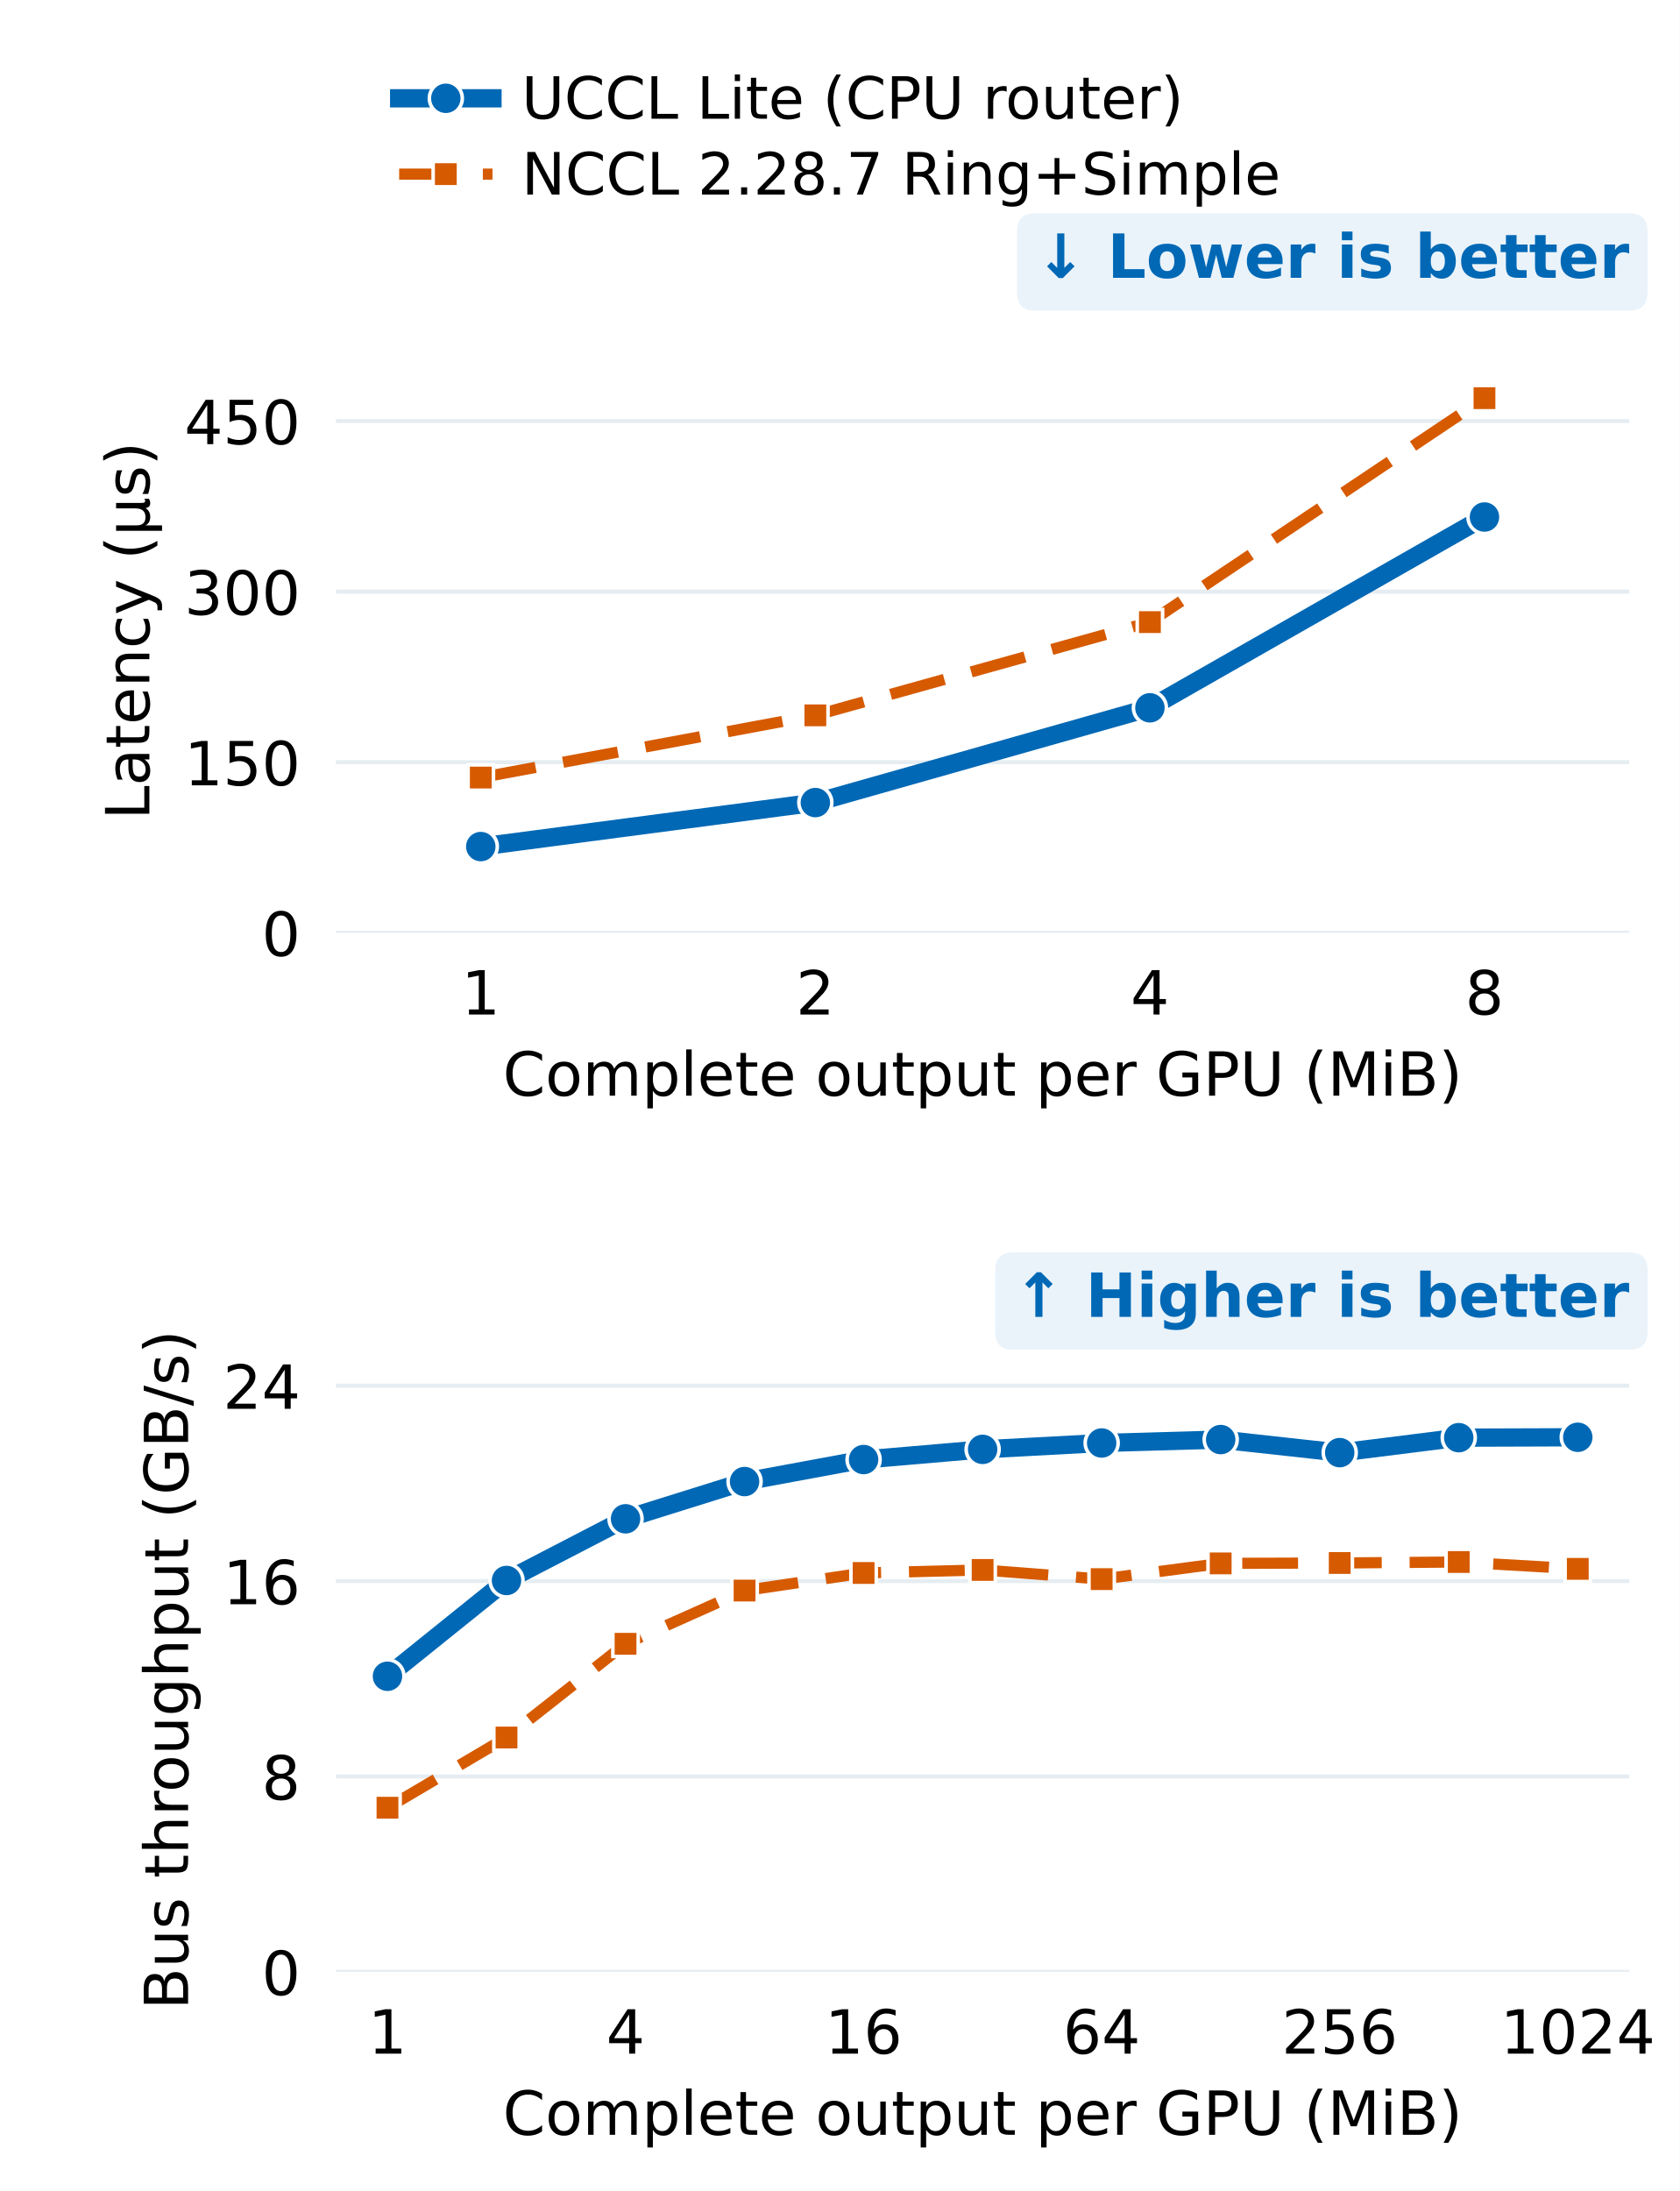
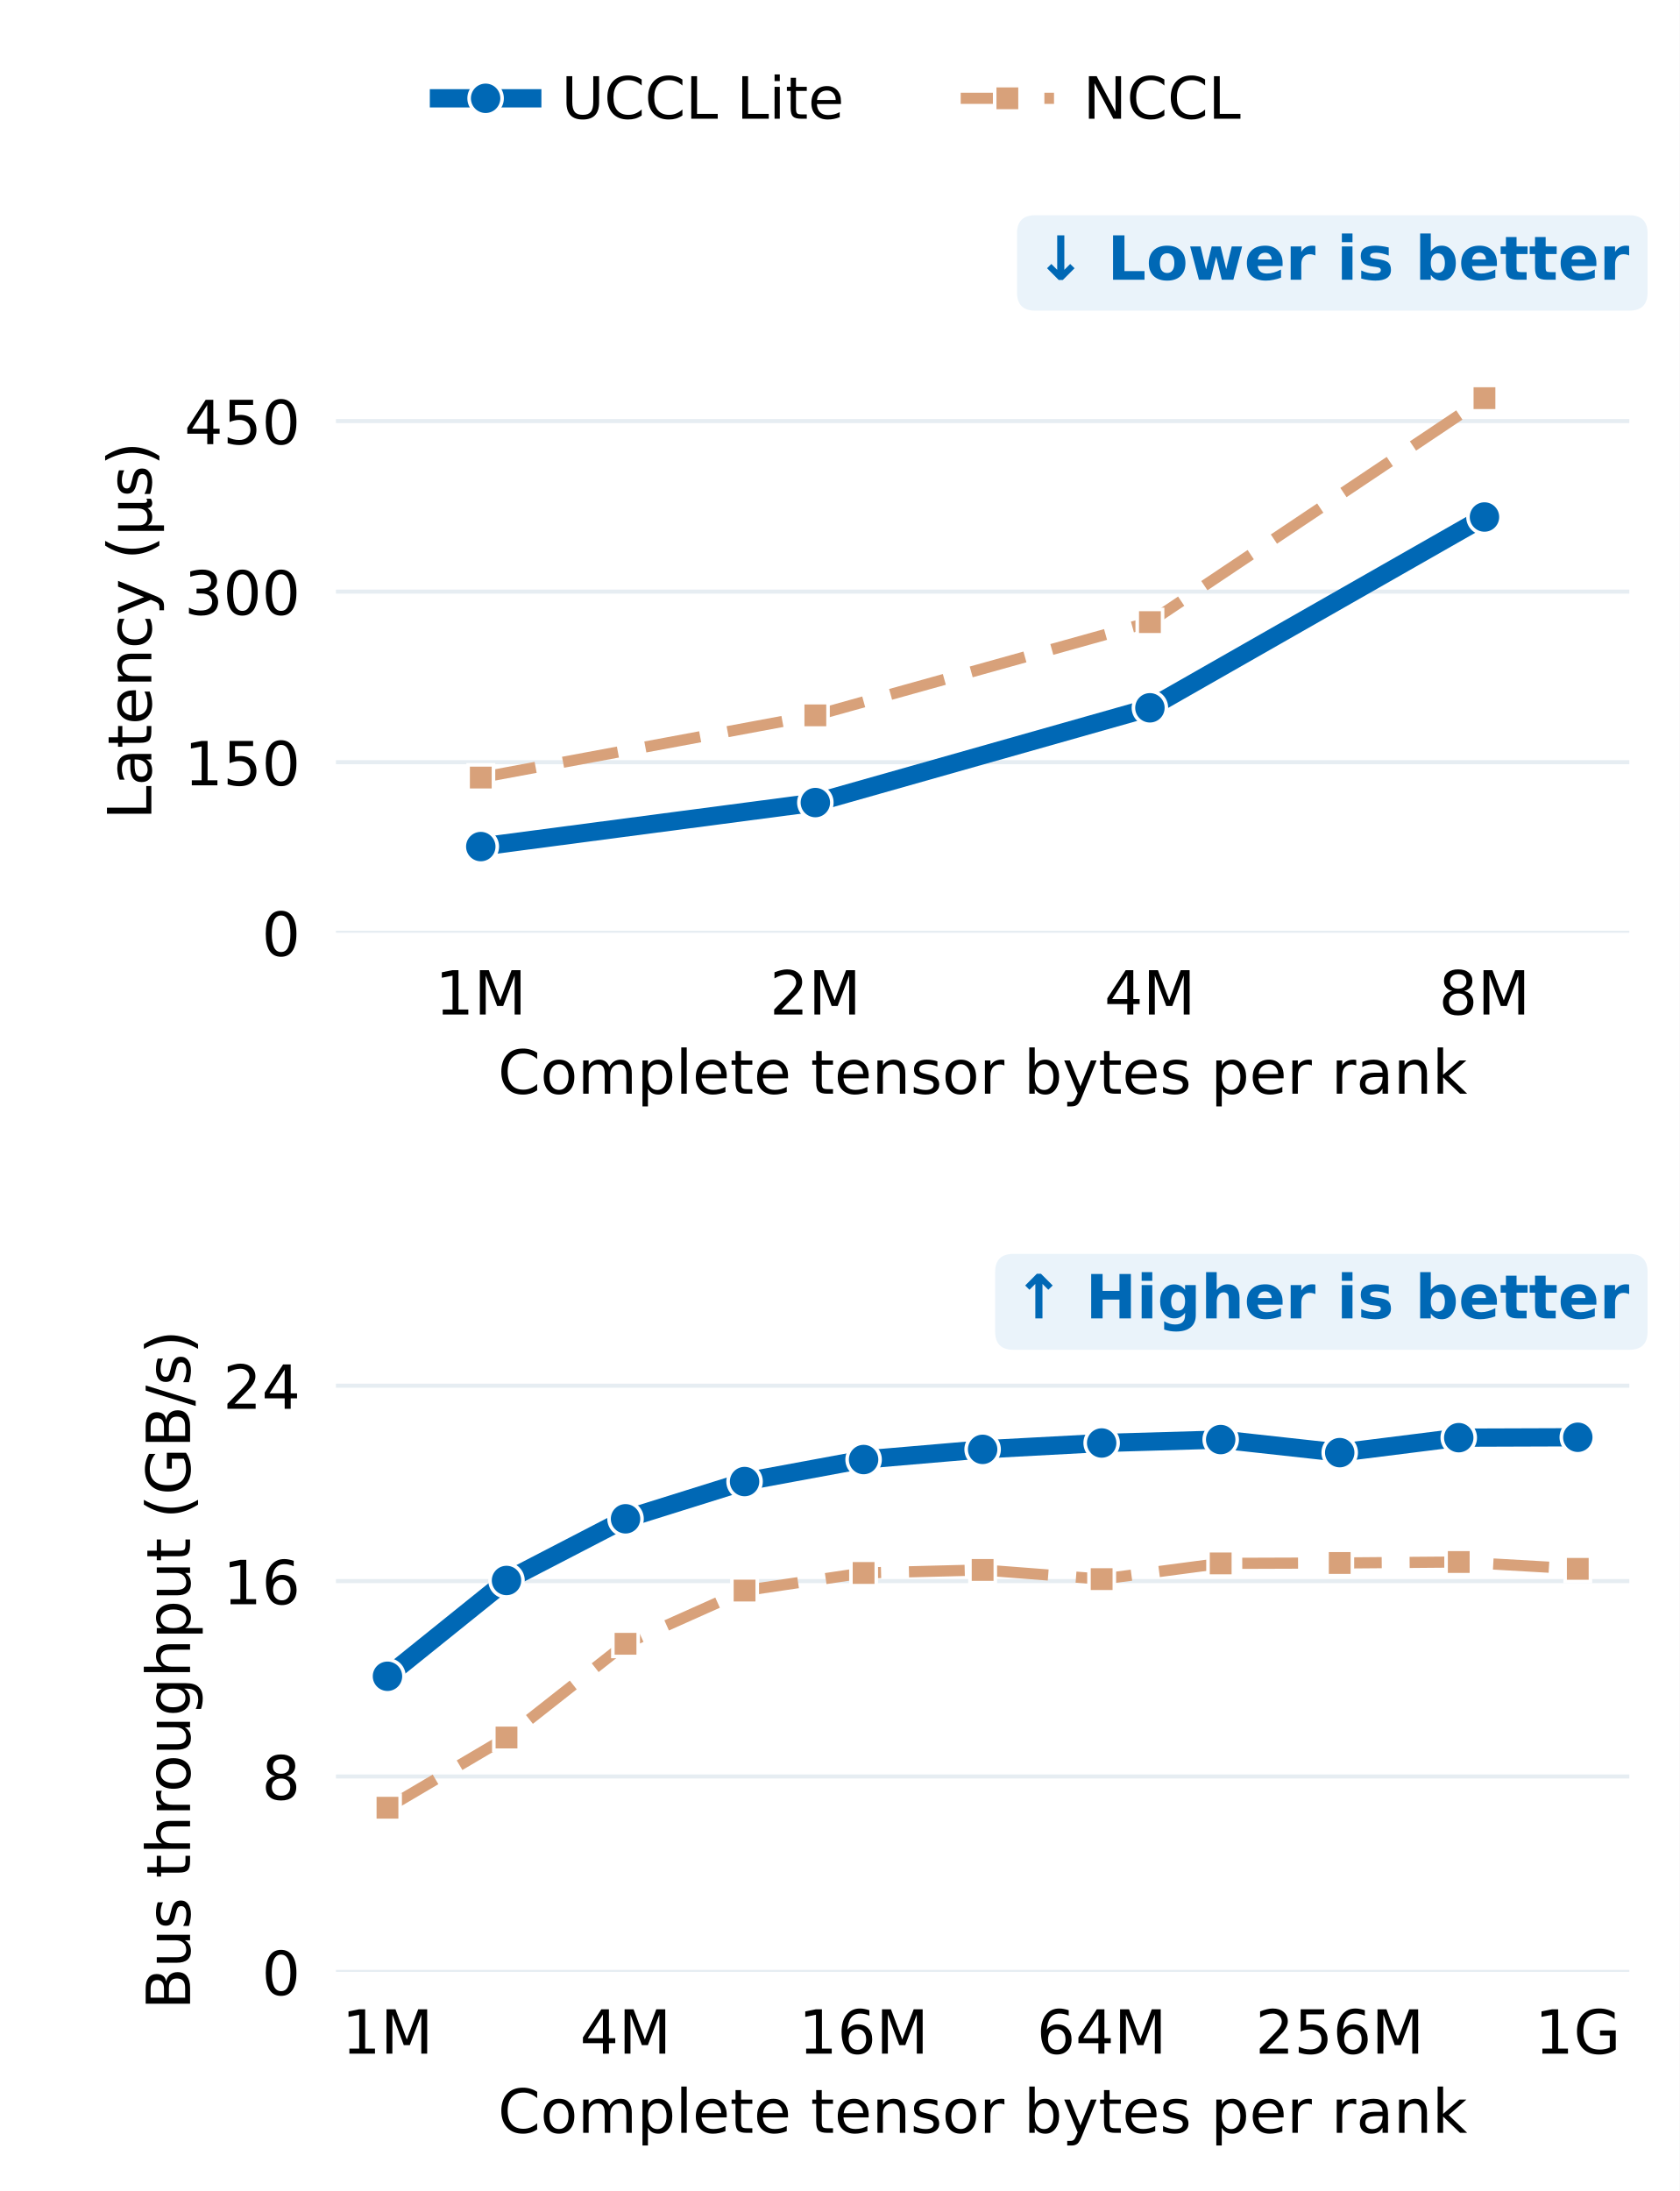
<svg xmlns="http://www.w3.org/2000/svg" xmlns:xlink="http://www.w3.org/1999/xlink" width="331.2pt" height="432pt" viewBox="0 0 331.2 432" version="1.1">
  <defs>
    <style type="text/css">*{stroke-linejoin: round; stroke-linecap: butt}</style>
  </defs>
  <g id="figure_1">
    <g id="patch_1">
      <path d="M 0 432 L 331.2 432 L 331.2 0 L 0 0 z " style="fill: #ffffff" />
    </g>
    <g id="axes_1">
      <g id="patch_2">
        <path d="M 66.24 183.918 L 321.264 183.918 L 321.264 64.8 L 66.24 64.8 z " style="fill: #ffffff" />
      </g>
      <g id="matplotlib.axis_1">
        <g id="xtick_1">
          <g id="line2d_1" />
          <g id="text_1">
-             <text style="font-size: 12px; font-family: 'DejaVu Sans'; text-anchor: middle" x="94.801" y="200.035" transform="rotate(-0 94.80114 200.0348)">1</text>
+             <text style="font-size: 12px; font-family: 'DejaVu Sans'; text-anchor: middle" x="94.801" y="200.036" transform="rotate(-0 94.80114 200.0358)">1M</text>
          </g>
        </g>
        <g id="xtick_2">
          <g id="line2d_2" />
          <g id="text_2">
-             <text style="font-size: 12px; font-family: 'DejaVu Sans'; text-anchor: middle" x="160.768" y="200.035" transform="rotate(-0 160.7684 200.0348)">2</text>
+             <text style="font-size: 12px; font-family: 'DejaVu Sans'; text-anchor: middle" x="160.768" y="200.036" transform="rotate(-0 160.7684 200.0358)">2M</text>
          </g>
        </g>
        <g id="xtick_3">
          <g id="line2d_3" />
          <g id="text_3">
-             <text style="font-size: 12px; font-family: 'DejaVu Sans'; text-anchor: middle" x="226.736" y="200.035" transform="rotate(-0 226.7356 200.0348)">4</text>
+             <text style="font-size: 12px; font-family: 'DejaVu Sans'; text-anchor: middle" x="226.736" y="200.036" transform="rotate(-0 226.7356 200.0358)">4M</text>
          </g>
        </g>
        <g id="xtick_4">
          <g id="line2d_4" />
          <g id="text_4">
-             <text style="font-size: 12px; font-family: 'DejaVu Sans'; text-anchor: middle" x="292.703" y="200.035" transform="rotate(-0 292.7029 200.0348)">8</text>
+             <text style="font-size: 12px; font-family: 'DejaVu Sans'; text-anchor: middle" x="292.703" y="200.036" transform="rotate(-0 292.7029 200.0358)">8M</text>
          </g>
        </g>
        <g id="text_5">
-           <text style="font-size: 12px; font-family: 'DejaVu Sans'; text-anchor: middle" x="193.752" y="216.036" transform="rotate(-0 193.752 216.0358)">Complete output per GPU (MiB)</text>
+           <text style="font-size: 12px; font-family: 'DejaVu Sans'; text-anchor: middle" x="193.752" y="215.65" transform="rotate(-0 193.752 215.6495)">Complete tensor bytes per rank</text>
        </g>
      </g>
      <g id="matplotlib.axis_2">
        <g id="ytick_1">
          <g id="line2d_5">
            <path d="M 66.24 183.918 L 321.264 183.918 " clip-path="url(#pe56e9102f9)" style="fill: none; stroke: #e6edf2; stroke-width: 0.8; stroke-linecap: square" />
          </g>
          <g id="line2d_6" />
          <g id="text_6">
-             <text style="font-size: 12px; font-family: 'DejaVu Sans'; text-anchor: end" x="59.24" y="188.476" transform="rotate(-0 59.24 188.4762)">0</text>
+             <text style="font-size: 12px; font-family: 'DejaVu Sans'; text-anchor: end" x="59.24" y="188.477" transform="rotate(-0 59.24 188.4767)">0</text>
          </g>
        </g>
        <g id="ytick_2">
          <g id="line2d_7">
            <path d="M 66.24 150.286 L 321.264 150.286 " clip-path="url(#pe56e9102f9)" style="fill: none; stroke: #e6edf2; stroke-width: 0.8; stroke-linecap: square" />
          </g>
          <g id="line2d_8" />
          <g id="text_7">
-             <text style="font-size: 12px; font-family: 'DejaVu Sans'; text-anchor: end" x="59.24" y="154.844" transform="rotate(-0 59.24 154.8444)">150</text>
+             <text style="font-size: 12px; font-family: 'DejaVu Sans'; text-anchor: end" x="59.24" y="154.845" transform="rotate(-0 59.24 154.8449)">150</text>
          </g>
        </g>
        <g id="ytick_3">
          <g id="line2d_9">
            <path d="M 66.24 116.654 L 321.264 116.654 " clip-path="url(#pe56e9102f9)" style="fill: none; stroke: #e6edf2; stroke-width: 0.8; stroke-linecap: square" />
          </g>
          <g id="line2d_10" />
          <g id="text_8">
-             <text style="font-size: 12px; font-family: 'DejaVu Sans'; text-anchor: end" x="59.24" y="121.213" transform="rotate(-0 59.24 121.2126)">300</text>
+             <text style="font-size: 12px; font-family: 'DejaVu Sans'; text-anchor: end" x="59.24" y="121.213" transform="rotate(-0 59.24 121.213)">300</text>
          </g>
        </g>
        <g id="ytick_4">
          <g id="line2d_11">
            <path d="M 66.24 83.022 L 321.264 83.022 " clip-path="url(#pe56e9102f9)" style="fill: none; stroke: #e6edf2; stroke-width: 0.8; stroke-linecap: square" />
          </g>
          <g id="line2d_12" />
          <g id="text_9">
-             <text style="font-size: 12px; font-family: 'DejaVu Sans'; text-anchor: end" x="59.24" y="87.581" transform="rotate(-0 59.24 87.58072)">450</text>
+             <text style="font-size: 12px; font-family: 'DejaVu Sans'; text-anchor: end" x="59.24" y="87.581" transform="rotate(-0 59.24 87.58119)">450</text>
          </g>
        </g>
        <g id="text_10">
-           <text style="font-size: 12px; font-family: 'DejaVu Sans'; text-anchor: middle" x="29.452" y="124.359" transform="rotate(-90 29.45219 124.3588)">Latency (µs)</text>
+           <text style="font-size: 12px; font-family: 'DejaVu Sans'; text-anchor: middle" x="29.839" y="124.359" transform="rotate(-90 29.83938 124.3588)">Latency (µs)</text>
        </g>
      </g>
      <g id="line2d_13">
        <path d="M 94.801 166.921 L 160.768 158.244 L 226.736 139.559 L 292.703 101.939 " clip-path="url(#pe56e9102f9)" style="fill: none; stroke: #0068b5; stroke-width: 3.6; stroke-linecap: square" />
        <defs>
          <path id="me5beb2e30b" d="M 0 3.25 C 0.862 3.25 1.689 2.908 2.298 2.298 C 2.908 1.689 3.25 0.862 3.25 0 C 3.25 -0.862 2.908 -1.689 2.298 -2.298 C 1.689 -2.908 0.862 -3.25 0 -3.25 C -0.862 -3.25 -1.689 -2.908 -2.298 -2.298 C -2.908 -1.689 -3.25 -0.862 -3.25 0 C -3.25 0.862 -2.908 1.689 -2.298 2.298 C -1.689 2.908 -0.862 3.25 0 3.25 z " style="stroke: #ffffff; stroke-width: 0.7" />
        </defs>
        <g clip-path="url(#pe56e9102f9)">
          <use xlink:href="#me5beb2e30b" x="94.801" y="166.921" style="fill: #0068b5; stroke: #ffffff; stroke-width: 0.7" />
          <use xlink:href="#me5beb2e30b" x="160.768" y="158.244" style="fill: #0068b5; stroke: #ffffff; stroke-width: 0.7" />
          <use xlink:href="#me5beb2e30b" x="226.736" y="139.559" style="fill: #0068b5; stroke: #ffffff; stroke-width: 0.7" />
          <use xlink:href="#me5beb2e30b" x="292.703" y="101.939" style="fill: #0068b5; stroke: #ffffff; stroke-width: 0.7" />
        </g>
      </g>
      <g id="line2d_14">
-         <path d="M 94.801 153.311 L 160.768 141.044 L 226.736 122.663 L 292.703 78.504 " clip-path="url(#pe56e9102f9)" style="fill: none; stroke-dasharray: 11,5.5; stroke-dashoffset: 0; stroke: #d65a00; stroke-width: 2.2" />
+         <path d="M 94.801 153.311 L 160.768 141.044 L 226.736 122.663 L 292.703 78.504 " clip-path="url(#pe56e9102f9)" style="fill: none; stroke-dasharray: 11,5.5; stroke-dashoffset: 0; stroke: #d8a17a; stroke-width: 2.2" />
        <defs>
-           <path id="m0c69089fe4" d="M -2.5 2.5 L 2.5 2.5 L 2.5 -2.5 L -2.5 -2.5 z " style="stroke: #ffffff; stroke-width: 0.7; stroke-linejoin: miter" />
+           <path id="m4c7a17d4e1" d="M -2.5 2.5 L 2.5 2.5 L 2.5 -2.5 L -2.5 -2.5 z " style="stroke: #ffffff; stroke-width: 0.7; stroke-linejoin: miter" />
        </defs>
        <g clip-path="url(#pe56e9102f9)">
-           <use xlink:href="#m0c69089fe4" x="94.801" y="153.311" style="fill: #d65a00; stroke: #ffffff; stroke-width: 0.7; stroke-linejoin: miter" />
-           <use xlink:href="#m0c69089fe4" x="160.768" y="141.044" style="fill: #d65a00; stroke: #ffffff; stroke-width: 0.7; stroke-linejoin: miter" />
-           <use xlink:href="#m0c69089fe4" x="226.736" y="122.663" style="fill: #d65a00; stroke: #ffffff; stroke-width: 0.7; stroke-linejoin: miter" />
-           <use xlink:href="#m0c69089fe4" x="292.703" y="78.504" style="fill: #d65a00; stroke: #ffffff; stroke-width: 0.7; stroke-linejoin: miter" />
+           <use xlink:href="#m4c7a17d4e1" x="94.801" y="153.311" style="fill: #d8a17a; stroke: #ffffff; stroke-width: 0.7; stroke-linejoin: miter" />
+           <use xlink:href="#m4c7a17d4e1" x="160.768" y="141.044" style="fill: #d8a17a; stroke: #ffffff; stroke-width: 0.7; stroke-linejoin: miter" />
+           <use xlink:href="#m4c7a17d4e1" x="226.736" y="122.663" style="fill: #d8a17a; stroke: #ffffff; stroke-width: 0.7; stroke-linejoin: miter" />
+           <use xlink:href="#m4c7a17d4e1" x="292.703" y="78.504" style="fill: #d8a17a; stroke: #ffffff; stroke-width: 0.7; stroke-linejoin: miter" />
        </g>
      </g>
      <g id="text_11">
        <g id="patch_3">
-           <path d="M 204.129 61.253 L 321.264 61.253 Q 324.864 61.253 324.864 57.653 L 324.864 45.652 Q 324.864 42.052 321.264 42.052 L 204.129 42.052 Q 200.529 42.052 200.529 45.652 L 200.529 57.653 Q 200.529 61.253 204.129 61.253 z " style="fill: #eaf3fa" />
-         </g>
-         <text style="font-weight: 700; font-size: 12px; font-family: 'DejaVu Sans'; text-anchor: end; fill: #0068b5" x="321.264" y="54.77" transform="rotate(-0 321.264 54.77013)">↓ Lower is better</text>
+           <path d="M 204.129 61.253 L 321.264 61.253 Q 324.864 61.253 324.864 57.653 L 324.864 46.039 Q 324.864 42.439 321.264 42.439 L 204.129 42.439 Q 200.529 42.439 200.529 46.039 L 200.529 57.653 Q 200.529 61.253 204.129 61.253 z " style="fill: #eaf3fa" />
+         </g>
+         <text style="font-weight: 700; font-size: 12px; font-family: 'DejaVu Sans'; text-anchor: end; fill: #0068b5" x="321.264" y="55.157" transform="rotate(-0 321.264 55.15732)">↓ Lower is better</text>
      </g>
    </g>
    <g id="axes_2">
      <g id="patch_4">
        <path d="M 66.24 388.8 L 321.264 388.8 L 321.264 269.682 L 66.24 269.682 z " style="fill: #ffffff" />
      </g>
      <g id="matplotlib.axis_3">
        <g id="xtick_5">
          <g id="line2d_15" />
          <g id="text_12">
-             <text style="font-size: 12px; font-family: 'DejaVu Sans'; text-anchor: middle" x="76.402" y="404.917" transform="rotate(-0 76.40159 404.9172)">1</text>
+             <text style="font-size: 12px; font-family: 'DejaVu Sans'; text-anchor: middle" x="76.402" y="404.918" transform="rotate(-0 76.40159 404.9181)">1M</text>
          </g>
        </g>
        <g id="xtick_6">
          <g id="line2d_16" />
          <g id="text_13">
-             <text style="font-size: 12px; font-family: 'DejaVu Sans'; text-anchor: middle" x="123.342" y="404.917" transform="rotate(-0 123.3418 404.9172)">4</text>
+             <text style="font-size: 12px; font-family: 'DejaVu Sans'; text-anchor: middle" x="123.342" y="404.918" transform="rotate(-0 123.3418 404.9181)">4M</text>
          </g>
        </g>
        <g id="xtick_7">
          <g id="line2d_17" />
          <g id="text_14">
-             <text style="font-size: 12px; font-family: 'DejaVu Sans'; text-anchor: middle" x="170.282" y="404.917" transform="rotate(-0 170.2819 404.9172)">16</text>
+             <text style="font-size: 12px; font-family: 'DejaVu Sans'; text-anchor: middle" x="170.282" y="404.918" transform="rotate(-0 170.2819 404.9181)">16M</text>
          </g>
        </g>
        <g id="xtick_8">
          <g id="line2d_18" />
          <g id="text_15">
-             <text style="font-size: 12px; font-family: 'DejaVu Sans'; text-anchor: middle" x="217.222" y="404.917" transform="rotate(-0 217.2221 404.9172)">64</text>
+             <text style="font-size: 12px; font-family: 'DejaVu Sans'; text-anchor: middle" x="217.222" y="404.918" transform="rotate(-0 217.2221 404.9181)">64M</text>
          </g>
        </g>
        <g id="xtick_9">
          <g id="line2d_19" />
          <g id="text_16">
-             <text style="font-size: 12px; font-family: 'DejaVu Sans'; text-anchor: middle" x="264.162" y="404.917" transform="rotate(-0 264.1622 404.9172)">256</text>
+             <text style="font-size: 12px; font-family: 'DejaVu Sans'; text-anchor: middle" x="264.162" y="404.918" transform="rotate(-0 264.1622 404.9181)">256M</text>
          </g>
        </g>
        <g id="xtick_10">
          <g id="line2d_20" />
          <g id="text_17">
-             <text style="font-size: 12px; font-family: 'DejaVu Sans'; text-anchor: middle" x="311.102" y="404.917" transform="rotate(-0 311.1024 404.9172)">1024</text>
+             <text style="font-size: 12px; font-family: 'DejaVu Sans'; text-anchor: middle" x="311.102" y="404.918" transform="rotate(-0 311.1024 404.9181)">1G</text>
          </g>
        </g>
        <g id="text_18">
-           <text style="font-size: 12px; font-family: 'DejaVu Sans'; text-anchor: middle" x="193.752" y="420.918" transform="rotate(-0 193.752 420.9181)">Complete output per GPU (MiB)</text>
+           <text style="font-size: 12px; font-family: 'DejaVu Sans'; text-anchor: middle" x="193.752" y="420.532" transform="rotate(-0 193.752 420.5319)">Complete tensor bytes per rank</text>
        </g>
      </g>
      <g id="matplotlib.axis_4">
        <g id="ytick_5">
          <g id="line2d_21">
            <path d="M 66.24 388.8 L 321.264 388.8 " clip-path="url(#pb1c3a5a0ed)" style="fill: none; stroke: #e6edf2; stroke-width: 0.8; stroke-linecap: square" />
          </g>
          <g id="line2d_22" />
          <g id="text_19">
-             <text style="font-size: 12px; font-family: 'DejaVu Sans'; text-anchor: end" x="59.24" y="393.359" transform="rotate(-0 59.24 393.3586)">0</text>
+             <text style="font-size: 12px; font-family: 'DejaVu Sans'; text-anchor: end" x="59.24" y="393.359" transform="rotate(-0 59.24 393.3591)">0</text>
          </g>
        </g>
        <g id="ytick_6">
          <g id="line2d_23">
            <path d="M 66.24 350.272 L 321.264 350.272 " clip-path="url(#pb1c3a5a0ed)" style="fill: none; stroke: #e6edf2; stroke-width: 0.8; stroke-linecap: square" />
          </g>
          <g id="line2d_24" />
          <g id="text_20">
-             <text style="font-size: 12px; font-family: 'DejaVu Sans'; text-anchor: end" x="59.24" y="354.831" transform="rotate(-0 59.24 354.8308)">8</text>
+             <text style="font-size: 12px; font-family: 'DejaVu Sans'; text-anchor: end" x="59.24" y="354.831" transform="rotate(-0 59.24 354.8313)">8</text>
          </g>
        </g>
        <g id="ytick_7">
          <g id="line2d_25">
            <path d="M 66.24 311.744 L 321.264 311.744 " clip-path="url(#pb1c3a5a0ed)" style="fill: none; stroke: #e6edf2; stroke-width: 0.8; stroke-linecap: square" />
          </g>
          <g id="line2d_26" />
          <g id="text_21">
-             <text style="font-size: 12px; font-family: 'DejaVu Sans'; text-anchor: end" x="59.24" y="316.303" transform="rotate(-0 59.24 316.303)">16</text>
+             <text style="font-size: 12px; font-family: 'DejaVu Sans'; text-anchor: end" x="59.24" y="316.304" transform="rotate(-0 59.24 316.3035)">16</text>
          </g>
        </g>
        <g id="ytick_8">
          <g id="line2d_27">
            <path d="M 66.24 273.217 L 321.264 273.217 " clip-path="url(#pb1c3a5a0ed)" style="fill: none; stroke: #e6edf2; stroke-width: 0.8; stroke-linecap: square" />
          </g>
          <g id="line2d_28" />
          <g id="text_22">
-             <text style="font-size: 12px; font-family: 'DejaVu Sans'; text-anchor: end" x="59.24" y="277.775" transform="rotate(-0 59.24 277.7753)">24</text>
+             <text style="font-size: 12px; font-family: 'DejaVu Sans'; text-anchor: end" x="59.24" y="277.776" transform="rotate(-0 59.24 277.7757)">24</text>
          </g>
        </g>
        <g id="text_23">
-           <text style="font-size: 12px; font-family: 'DejaVu Sans'; text-anchor: middle" x="37.087" y="329.241" transform="rotate(-90 37.08719 329.2412)">Bus throughput (GB/s)</text>
+           <text style="font-size: 12px; font-family: 'DejaVu Sans'; text-anchor: middle" x="37.474" y="329.241" transform="rotate(-90 37.47438 329.2412)">Bus throughput (GB/s)</text>
        </g>
      </g>
      <g id="line2d_29">
        <path d="M 76.402 330.511 L 99.872 311.623 L 123.342 299.463 L 146.812 292.119 L 170.282 287.779 L 193.752 285.772 L 217.222 284.516 L 240.692 283.839 L 264.162 286.416 L 287.632 283.466 L 311.102 283.386 " clip-path="url(#pb1c3a5a0ed)" style="fill: none; stroke: #0068b5; stroke-width: 3.6; stroke-linecap: square" />
        <g clip-path="url(#pb1c3a5a0ed)">
          <use xlink:href="#me5beb2e30b" x="76.402" y="330.511" style="fill: #0068b5; stroke: #ffffff; stroke-width: 0.7" />
          <use xlink:href="#me5beb2e30b" x="99.872" y="311.623" style="fill: #0068b5; stroke: #ffffff; stroke-width: 0.7" />
          <use xlink:href="#me5beb2e30b" x="123.342" y="299.463" style="fill: #0068b5; stroke: #ffffff; stroke-width: 0.7" />
          <use xlink:href="#me5beb2e30b" x="146.812" y="292.119" style="fill: #0068b5; stroke: #ffffff; stroke-width: 0.7" />
          <use xlink:href="#me5beb2e30b" x="170.282" y="287.779" style="fill: #0068b5; stroke: #ffffff; stroke-width: 0.7" />
          <use xlink:href="#me5beb2e30b" x="193.752" y="285.772" style="fill: #0068b5; stroke: #ffffff; stroke-width: 0.7" />
          <use xlink:href="#me5beb2e30b" x="217.222" y="284.516" style="fill: #0068b5; stroke: #ffffff; stroke-width: 0.7" />
          <use xlink:href="#me5beb2e30b" x="240.692" y="283.839" style="fill: #0068b5; stroke: #ffffff; stroke-width: 0.7" />
          <use xlink:href="#me5beb2e30b" x="264.162" y="286.416" style="fill: #0068b5; stroke: #ffffff; stroke-width: 0.7" />
          <use xlink:href="#me5beb2e30b" x="287.632" y="283.466" style="fill: #0068b5; stroke: #ffffff; stroke-width: 0.7" />
          <use xlink:href="#me5beb2e30b" x="311.102" y="283.386" style="fill: #0068b5; stroke: #ffffff; stroke-width: 0.7" />
        </g>
      </g>
      <g id="line2d_30">
-         <path d="M 76.402 356.43 L 99.872 342.585 L 123.342 324.105 L 146.812 313.613 L 170.282 310.143 L 193.752 309.546 L 217.222 311.356 L 240.692 308.255 L 264.162 308.173 L 287.632 307.982 L 311.102 309.332 " clip-path="url(#pb1c3a5a0ed)" style="fill: none; stroke-dasharray: 11,5.5; stroke-dashoffset: 0; stroke: #d65a00; stroke-width: 2.2" />
+         <path d="M 76.402 356.43 L 99.872 342.585 L 123.342 324.105 L 146.812 313.613 L 170.282 310.143 L 193.752 309.546 L 217.222 311.356 L 240.692 308.255 L 264.162 308.173 L 287.632 307.982 L 311.102 309.332 " clip-path="url(#pb1c3a5a0ed)" style="fill: none; stroke-dasharray: 11,5.5; stroke-dashoffset: 0; stroke: #d8a17a; stroke-width: 2.2" />
        <g clip-path="url(#pb1c3a5a0ed)">
-           <use xlink:href="#m0c69089fe4" x="76.402" y="356.43" style="fill: #d65a00; stroke: #ffffff; stroke-width: 0.7; stroke-linejoin: miter" />
-           <use xlink:href="#m0c69089fe4" x="99.872" y="342.585" style="fill: #d65a00; stroke: #ffffff; stroke-width: 0.7; stroke-linejoin: miter" />
-           <use xlink:href="#m0c69089fe4" x="123.342" y="324.105" style="fill: #d65a00; stroke: #ffffff; stroke-width: 0.7; stroke-linejoin: miter" />
-           <use xlink:href="#m0c69089fe4" x="146.812" y="313.613" style="fill: #d65a00; stroke: #ffffff; stroke-width: 0.7; stroke-linejoin: miter" />
-           <use xlink:href="#m0c69089fe4" x="170.282" y="310.143" style="fill: #d65a00; stroke: #ffffff; stroke-width: 0.7; stroke-linejoin: miter" />
-           <use xlink:href="#m0c69089fe4" x="193.752" y="309.546" style="fill: #d65a00; stroke: #ffffff; stroke-width: 0.7; stroke-linejoin: miter" />
-           <use xlink:href="#m0c69089fe4" x="217.222" y="311.356" style="fill: #d65a00; stroke: #ffffff; stroke-width: 0.7; stroke-linejoin: miter" />
-           <use xlink:href="#m0c69089fe4" x="240.692" y="308.255" style="fill: #d65a00; stroke: #ffffff; stroke-width: 0.7; stroke-linejoin: miter" />
-           <use xlink:href="#m0c69089fe4" x="264.162" y="308.173" style="fill: #d65a00; stroke: #ffffff; stroke-width: 0.7; stroke-linejoin: miter" />
-           <use xlink:href="#m0c69089fe4" x="287.632" y="307.982" style="fill: #d65a00; stroke: #ffffff; stroke-width: 0.7; stroke-linejoin: miter" />
-           <use xlink:href="#m0c69089fe4" x="311.102" y="309.332" style="fill: #d65a00; stroke: #ffffff; stroke-width: 0.7; stroke-linejoin: miter" />
+           <use xlink:href="#m4c7a17d4e1" x="76.402" y="356.43" style="fill: #d8a17a; stroke: #ffffff; stroke-width: 0.7; stroke-linejoin: miter" />
+           <use xlink:href="#m4c7a17d4e1" x="99.872" y="342.585" style="fill: #d8a17a; stroke: #ffffff; stroke-width: 0.7; stroke-linejoin: miter" />
+           <use xlink:href="#m4c7a17d4e1" x="123.342" y="324.105" style="fill: #d8a17a; stroke: #ffffff; stroke-width: 0.7; stroke-linejoin: miter" />
+           <use xlink:href="#m4c7a17d4e1" x="146.812" y="313.613" style="fill: #d8a17a; stroke: #ffffff; stroke-width: 0.7; stroke-linejoin: miter" />
+           <use xlink:href="#m4c7a17d4e1" x="170.282" y="310.143" style="fill: #d8a17a; stroke: #ffffff; stroke-width: 0.7; stroke-linejoin: miter" />
+           <use xlink:href="#m4c7a17d4e1" x="193.752" y="309.546" style="fill: #d8a17a; stroke: #ffffff; stroke-width: 0.7; stroke-linejoin: miter" />
+           <use xlink:href="#m4c7a17d4e1" x="217.222" y="311.356" style="fill: #d8a17a; stroke: #ffffff; stroke-width: 0.7; stroke-linejoin: miter" />
+           <use xlink:href="#m4c7a17d4e1" x="240.692" y="308.255" style="fill: #d8a17a; stroke: #ffffff; stroke-width: 0.7; stroke-linejoin: miter" />
+           <use xlink:href="#m4c7a17d4e1" x="264.162" y="308.173" style="fill: #d8a17a; stroke: #ffffff; stroke-width: 0.7; stroke-linejoin: miter" />
+           <use xlink:href="#m4c7a17d4e1" x="287.632" y="307.982" style="fill: #d8a17a; stroke: #ffffff; stroke-width: 0.7; stroke-linejoin: miter" />
+           <use xlink:href="#m4c7a17d4e1" x="311.102" y="309.332" style="fill: #d8a17a; stroke: #ffffff; stroke-width: 0.7; stroke-linejoin: miter" />
        </g>
      </g>
      <g id="text_24">
        <g id="patch_5">
-           <path d="M 199.818 266.135 L 321.264 266.135 Q 324.864 266.135 324.864 262.535 L 324.864 250.534 Q 324.864 246.934 321.264 246.934 L 199.818 246.934 Q 196.218 246.934 196.218 250.534 L 196.218 262.535 Q 196.218 266.135 199.818 266.135 z " style="fill: #eaf3fa" />
-         </g>
-         <text style="font-weight: 700; font-size: 12px; font-family: 'DejaVu Sans'; text-anchor: end; fill: #0068b5" x="321.264" y="259.652" transform="rotate(-0 321.264 259.6525)">↑ Higher is better</text>
+           <path d="M 199.818 266.135 L 321.264 266.135 Q 324.864 266.135 324.864 262.535 L 324.864 250.828 Q 324.864 247.228 321.264 247.228 L 199.818 247.228 Q 196.218 247.228 196.218 250.828 L 196.218 262.535 Q 196.218 266.135 199.818 266.135 z " style="fill: #eaf3fa" />
+         </g>
+         <text style="font-weight: 700; font-size: 12px; font-family: 'DejaVu Sans'; text-anchor: end; fill: #0068b5" x="321.264" y="259.946" transform="rotate(-0 321.264 259.9459)">↑ Higher is better</text>
      </g>
    </g>
    <g id="legend_1">
      <g id="line2d_31">
-         <path d="M 78.706 19.383 L 87.906 19.383 L 97.106 19.383 " style="fill: none; stroke: #0068b5; stroke-width: 3.6; stroke-linecap: square" />
+         <path d="M 86.551 19.383 L 95.751 19.383 L 104.951 19.383 " style="fill: none; stroke: #0068b5; stroke-width: 3.6; stroke-linecap: square" />
        <g>
-           <use xlink:href="#me5beb2e30b" x="87.906" y="19.383" style="fill: #0068b5; stroke: #ffffff; stroke-width: 0.7" />
+           <use xlink:href="#me5beb2e30b" x="95.751" y="19.383" style="fill: #0068b5; stroke: #ffffff; stroke-width: 0.7" />
        </g>
      </g>
      <g id="text_25">
-         <text style="font-size: 11.5px; font-family: 'DejaVu Sans'; text-anchor: start" x="102.856" y="23.408" transform="rotate(-0 102.8558 23.4082)">UCCL Lite (CPU router)</text>
+         <text style="font-size: 11.5px; font-family: 'DejaVu Sans'; text-anchor: start" x="110.701" y="23.408" transform="rotate(-0 110.701 23.4082)">UCCL Lite</text>
      </g>
      <g id="line2d_32">
-         <path d="M 78.706 34.334 L 87.906 34.334 L 97.106 34.334 " style="fill: none; stroke-dasharray: 11,5.5; stroke-dashoffset: 0; stroke: #d65a00; stroke-width: 2.2" />
+         <path d="M 189.427 19.383 L 198.627 19.383 L 207.827 19.383 " style="fill: none; stroke-dasharray: 11,5.5; stroke-dashoffset: 0; stroke: #d8a17a; stroke-width: 2.2" />
        <g>
-           <use xlink:href="#m0c69089fe4" x="87.906" y="34.334" style="fill: #d65a00; stroke: #ffffff; stroke-width: 0.7; stroke-linejoin: miter" />
+           <use xlink:href="#m4c7a17d4e1" x="198.627" y="19.383" style="fill: #d8a17a; stroke: #ffffff; stroke-width: 0.7; stroke-linejoin: miter" />
        </g>
      </g>
      <g id="text_26">
-         <text style="font-size: 11.5px; font-family: 'DejaVu Sans'; text-anchor: start" x="102.856" y="38.359" transform="rotate(-0 102.8558 38.3591)">NCCL 2.28.7 Ring+Simple</text>
+         <text style="font-size: 11.5px; font-family: 'DejaVu Sans'; text-anchor: start" x="213.577" y="23.408" transform="rotate(-0 213.5775 23.4082)">NCCL</text>
      </g>
    </g>
  </g>
  <defs>
    <clipPath id="pe56e9102f9">
      <rect x="66.24" y="64.8" width="255.024" height="119.118" />
    </clipPath>
    <clipPath id="pb1c3a5a0ed">
      <rect x="66.24" y="269.682" width="255.024" height="119.118" />
    </clipPath>
  </defs>
</svg>
